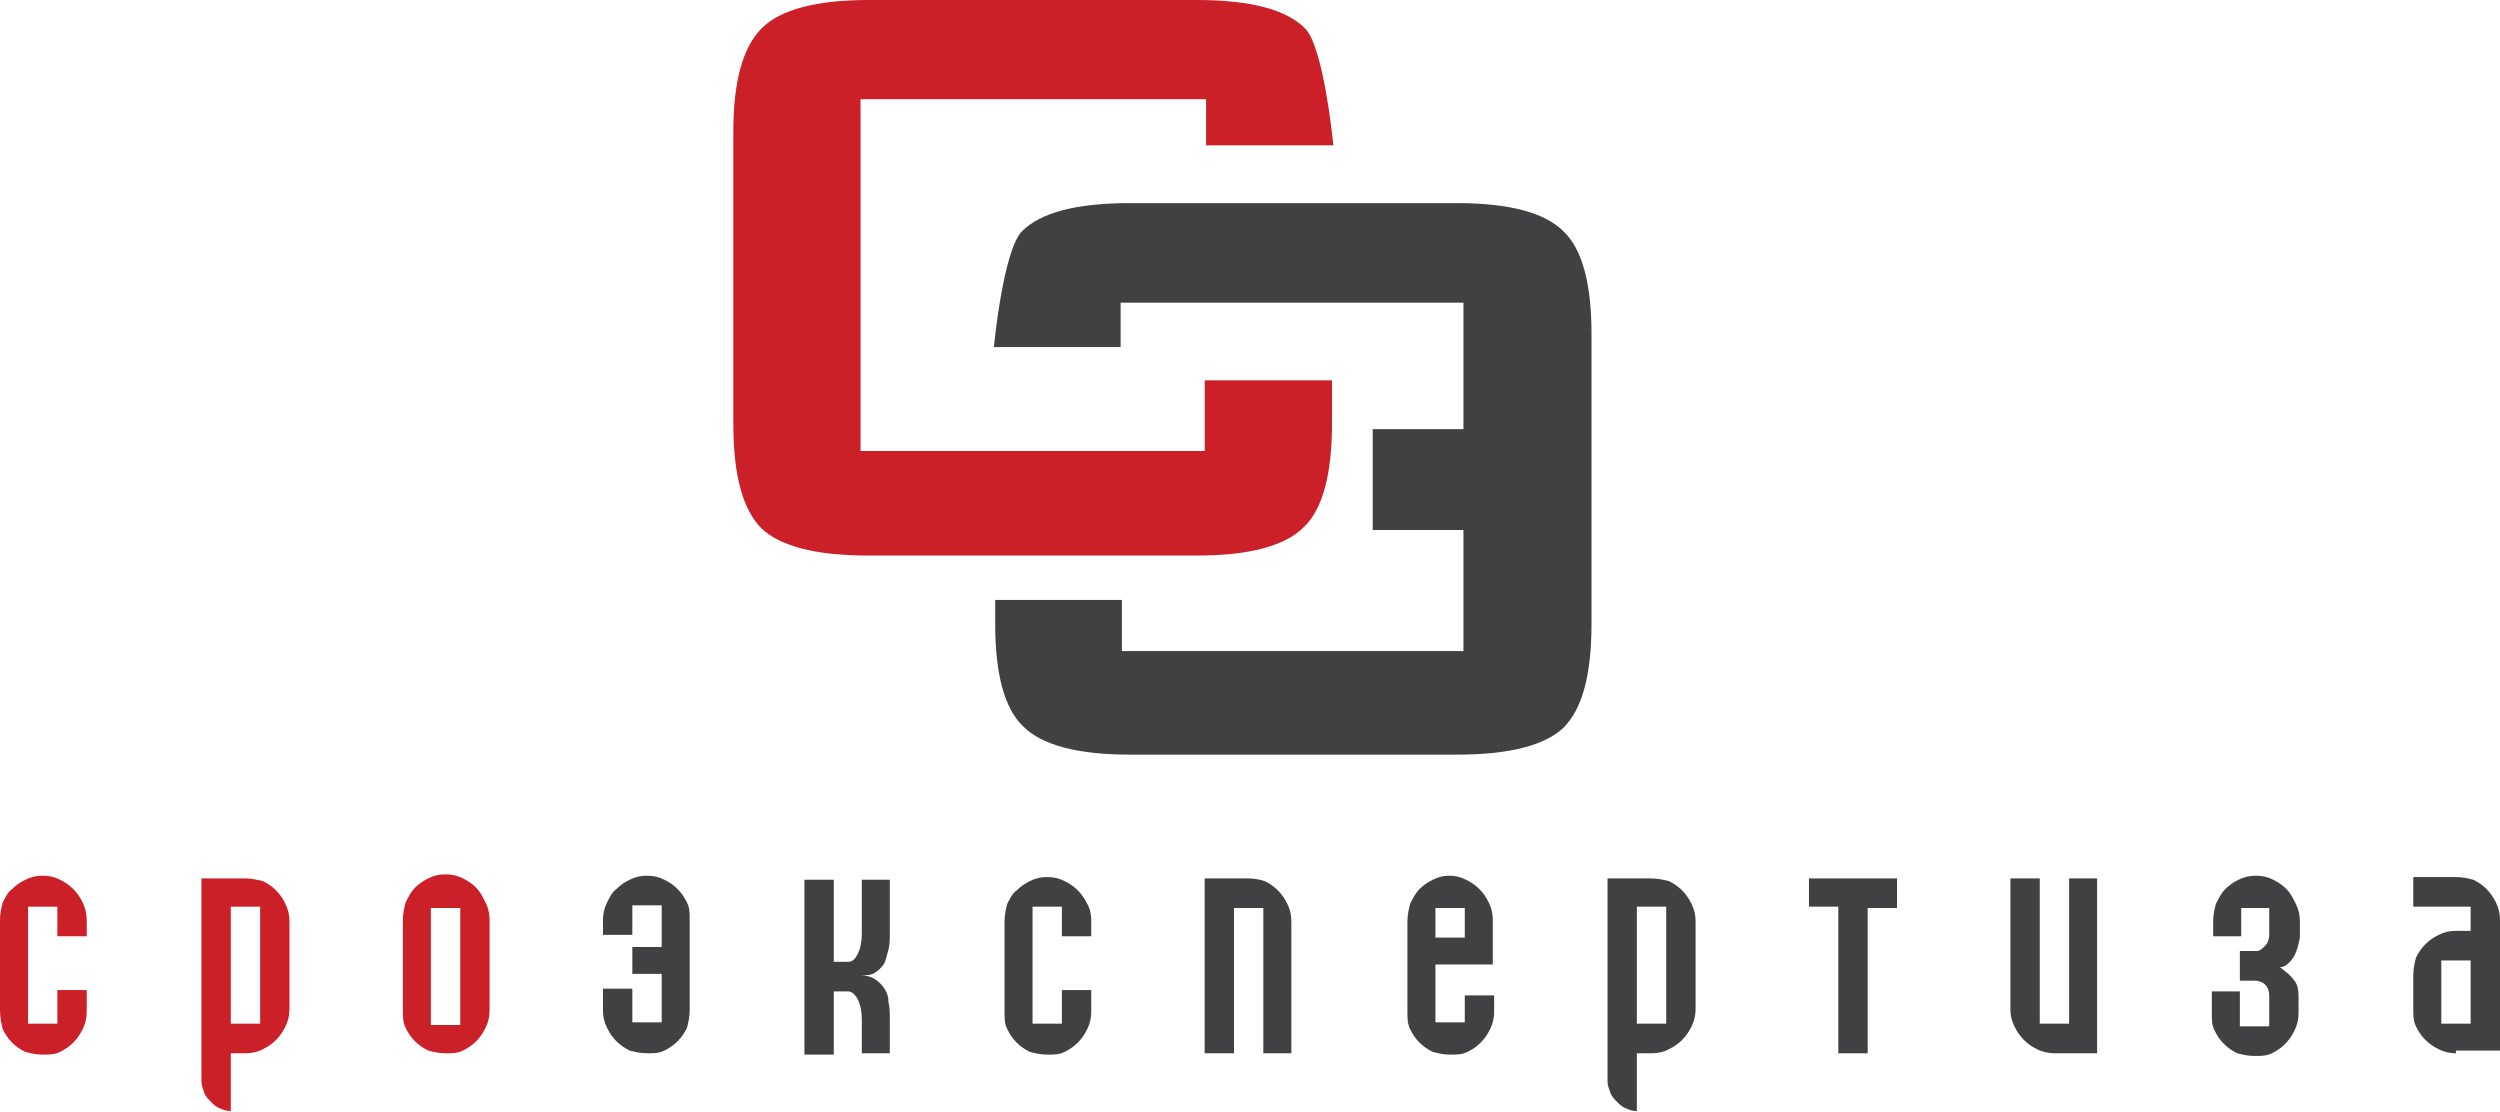
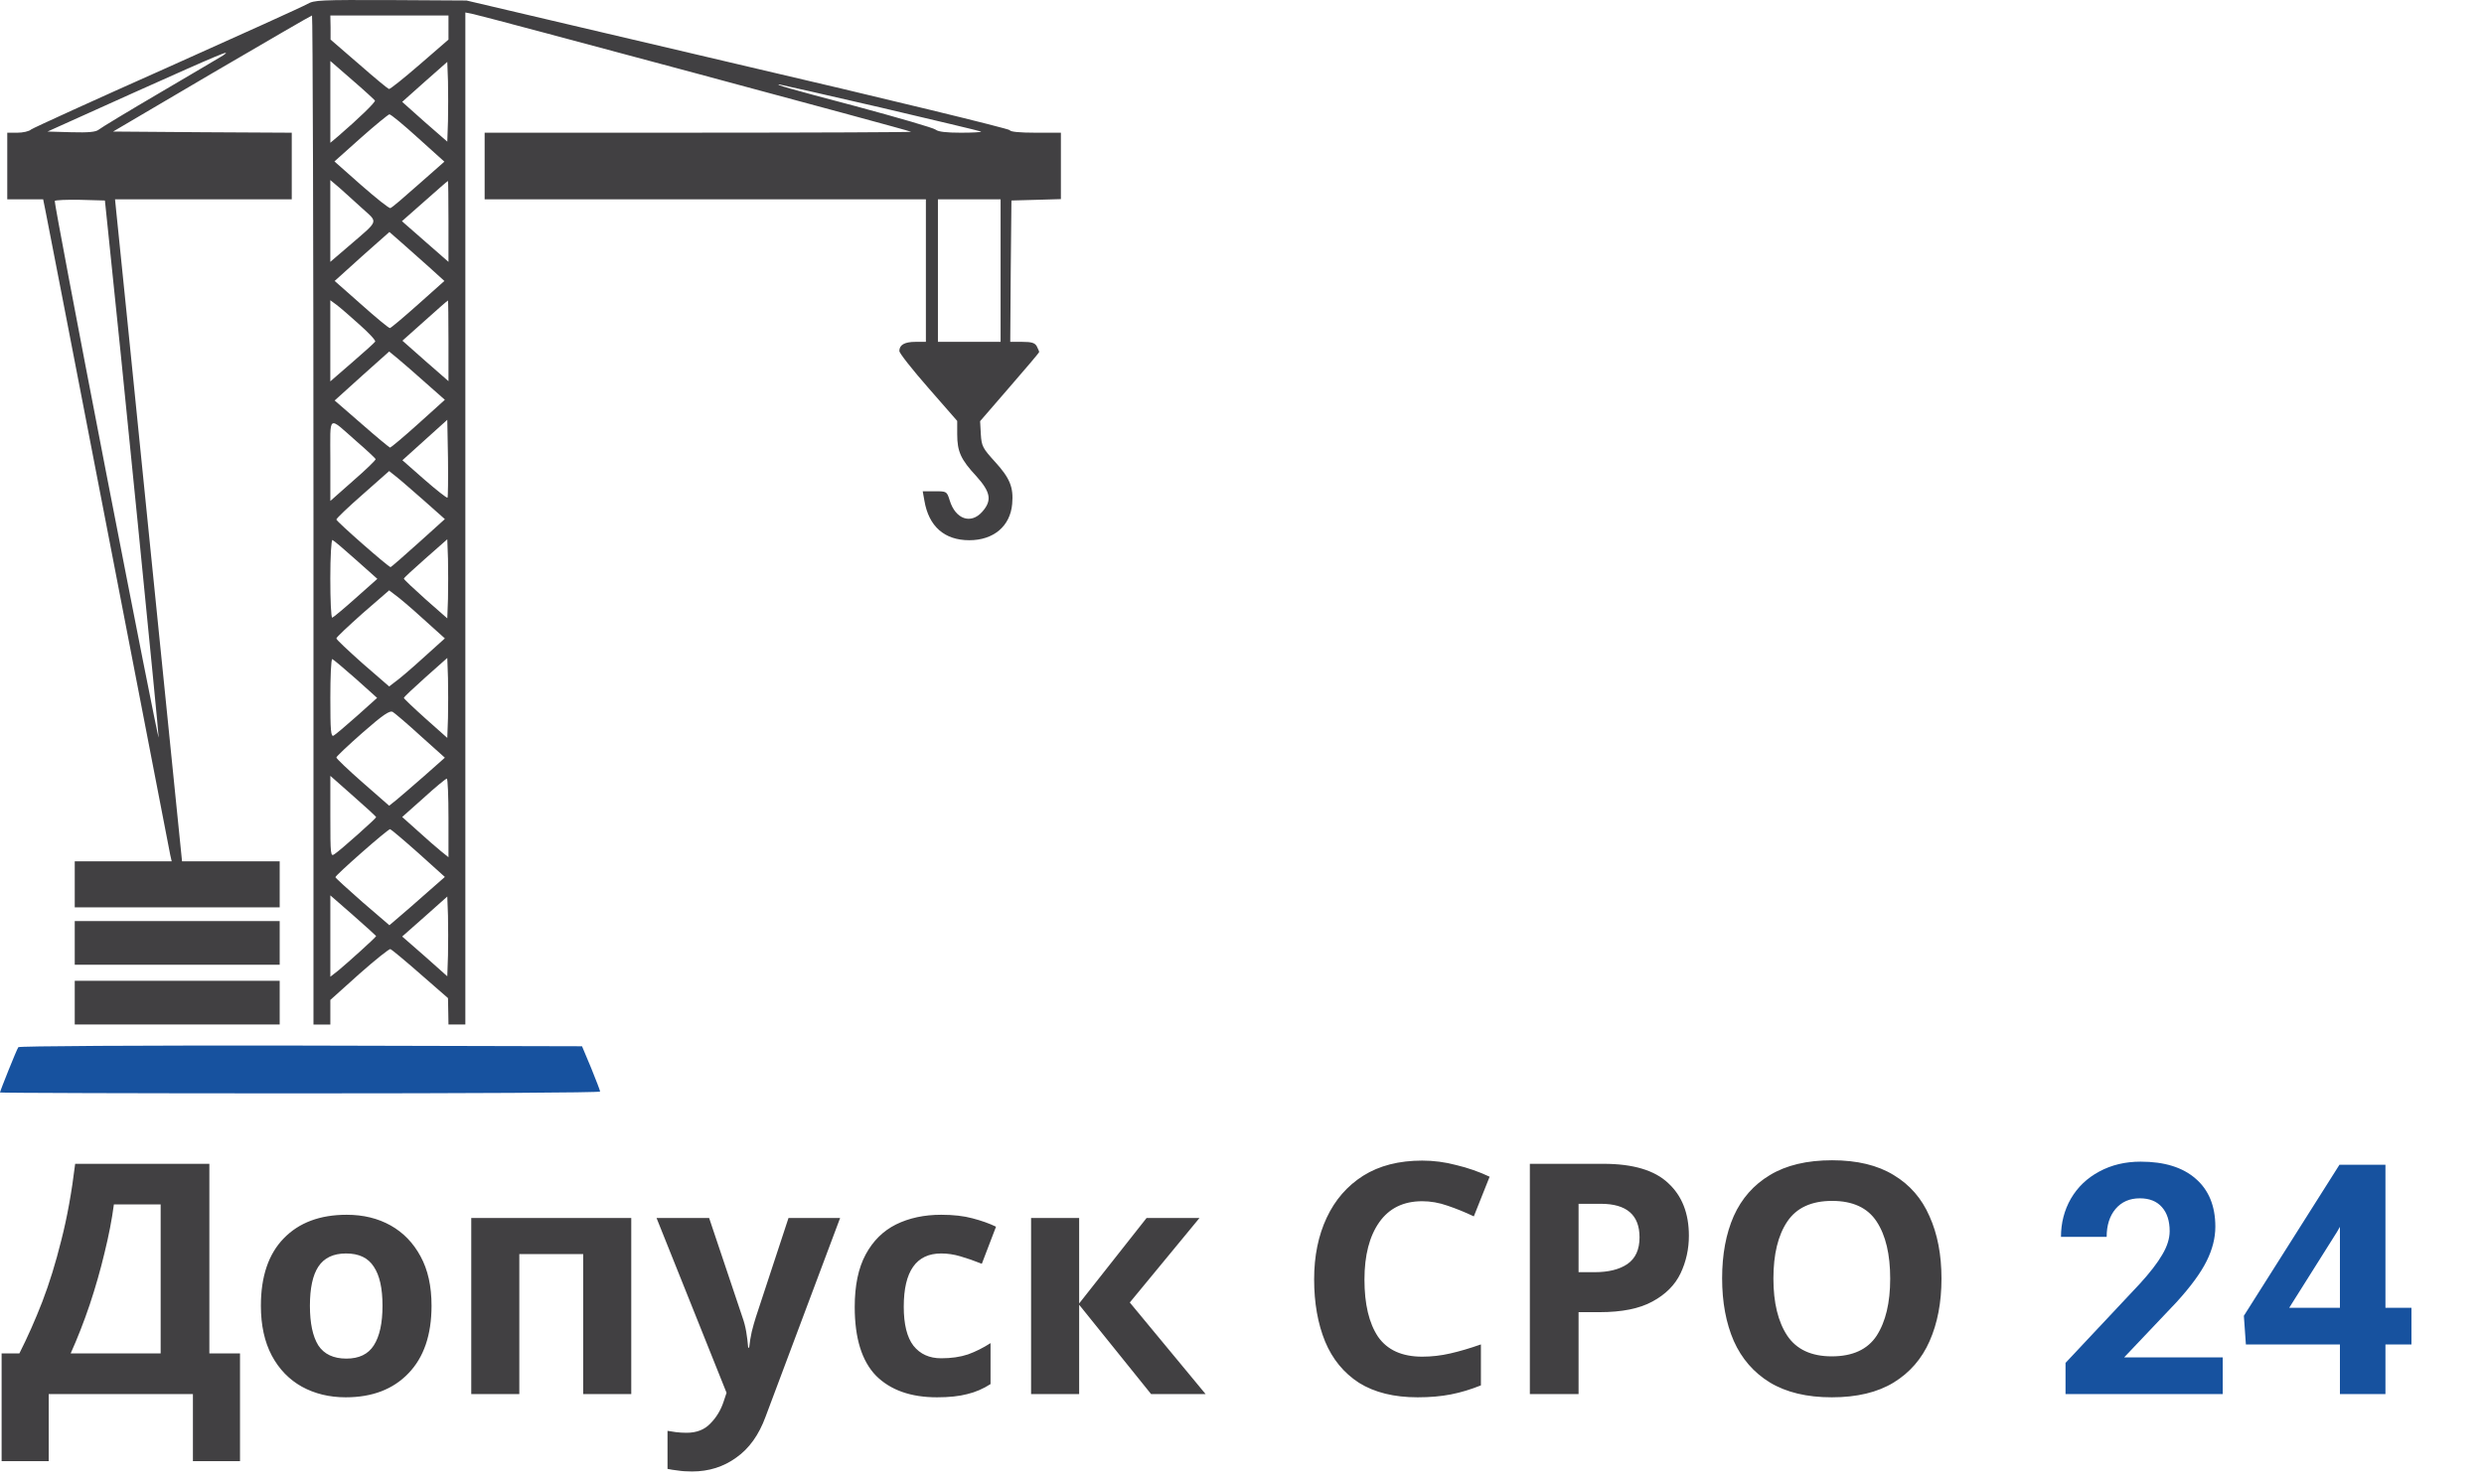
- <svg xmlns="http://www.w3.org/2000/svg" width="90" height="40" viewBox="0 0 90 40" fill="none">
-   <path d="M43.371 3.57H30.98V16.235H43.371V13.692H47.952V15.257C47.952 17.066 47.614 18.337 46.939 18.973C46.264 19.658 44.962 20 43.082 20H31.27C29.341 20 28.087 19.658 27.413 19.022C26.738 18.337 26.4 17.115 26.4 15.257V4.743C26.4 2.934 26.738 1.711 27.413 1.027C28.087 0.342 29.389 0 31.27 0H43.082C45.011 0 46.312 0.342 46.987 1.027C47.663 1.711 48 5.232 48 5.232H43.42V3.57H43.371Z" fill="#CB2027" />
-   <path d="M3.122 33.123V33.705H2.065V32.639H1.009V36.852H2.065V35.642H3.122V36.416C3.122 36.659 3.074 36.852 2.978 37.046C2.882 37.24 2.785 37.385 2.641 37.53C2.497 37.675 2.353 37.772 2.161 37.869C1.969 37.966 1.777 37.966 1.537 37.966C1.297 37.966 1.105 37.918 0.912 37.869C0.72 37.772 0.576 37.675 0.432 37.53C0.288 37.385 0.192 37.24 0.096 37.046C0.048 36.852 0 36.61 0 36.368V33.123C0 32.881 0.048 32.688 0.096 32.494C0.192 32.3 0.288 32.106 0.432 32.01C0.576 31.864 0.72 31.767 0.912 31.671C1.105 31.574 1.297 31.525 1.537 31.525C1.777 31.525 1.969 31.574 2.161 31.671C2.353 31.767 2.497 31.864 2.641 32.01C2.785 32.155 2.882 32.3 2.978 32.494C3.074 32.688 3.122 32.93 3.122 33.123Z" fill="#CB2027" />
-   <path d="M8.308 40C8.164 40 8.02 39.952 7.924 39.903C7.78 39.855 7.684 39.758 7.588 39.661C7.492 39.564 7.396 39.468 7.348 39.322C7.3 39.177 7.252 39.08 7.252 38.935V31.623H8.837C9.029 31.623 9.269 31.671 9.461 31.719C9.653 31.816 9.797 31.913 9.941 32.058C10.085 32.204 10.181 32.349 10.277 32.543C10.373 32.736 10.421 32.93 10.421 33.172V36.32C10.421 36.562 10.373 36.756 10.277 36.949C10.181 37.143 10.085 37.288 9.941 37.434C9.797 37.579 9.653 37.676 9.461 37.773C9.269 37.87 9.077 37.918 8.837 37.918H8.308V40ZM8.308 36.853H9.365V32.639H8.308V36.853Z" fill="#CB2027" />
-   <path d="M17.625 36.368C17.625 36.61 17.577 36.804 17.481 36.998C17.385 37.191 17.289 37.337 17.145 37.482C17.001 37.627 16.857 37.724 16.665 37.821C16.473 37.918 16.281 37.918 16.041 37.918C15.8 37.918 15.608 37.869 15.416 37.821C15.224 37.724 15.08 37.627 14.936 37.482C14.792 37.337 14.696 37.191 14.6 36.998C14.504 36.804 14.504 36.61 14.504 36.368V33.123C14.504 32.881 14.552 32.688 14.6 32.494C14.696 32.3 14.792 32.107 14.936 31.961C15.08 31.816 15.224 31.719 15.416 31.622C15.608 31.526 15.8 31.477 16.041 31.477C16.281 31.477 16.473 31.526 16.665 31.622C16.857 31.719 17.001 31.816 17.145 31.961C17.289 32.107 17.385 32.3 17.481 32.494C17.577 32.688 17.625 32.881 17.625 33.123V36.368ZM15.512 32.688V36.901H16.569V32.688H15.512Z" fill="#CB2027" />
-   <path d="M21.707 33.123C21.707 32.881 21.756 32.688 21.852 32.494C21.948 32.3 22.044 32.106 22.188 32.01C22.332 31.864 22.476 31.767 22.668 31.671C22.86 31.574 23.052 31.525 23.292 31.525C23.532 31.525 23.725 31.574 23.917 31.671C24.109 31.767 24.253 31.864 24.397 32.01C24.541 32.155 24.637 32.3 24.733 32.494C24.829 32.688 24.829 32.881 24.829 33.123V36.368C24.829 36.61 24.781 36.804 24.733 36.998C24.637 37.191 24.541 37.337 24.397 37.482C24.253 37.627 24.109 37.724 23.917 37.821C23.725 37.918 23.532 37.918 23.292 37.918C23.052 37.918 22.86 37.869 22.668 37.821C22.476 37.724 22.332 37.627 22.188 37.482C22.044 37.337 21.948 37.191 21.852 36.998C21.756 36.804 21.707 36.61 21.707 36.368V35.593H22.764V36.804H23.821V35.06H22.764V34.092H23.821V32.591H22.764V33.656H21.707V33.123Z" fill="#414042" />
-   <path d="M32.033 31.623V33.56C32.033 33.802 32.033 33.995 31.985 34.189C31.937 34.383 31.889 34.528 31.841 34.673C31.745 34.819 31.649 34.916 31.505 35.012C31.361 35.109 31.217 35.109 30.977 35.109C31.169 35.109 31.361 35.158 31.505 35.255C31.649 35.351 31.745 35.448 31.841 35.593C31.937 35.739 31.985 35.884 31.985 36.078C32.033 36.272 32.033 36.465 32.033 36.707V37.918H31.025V36.707C31.025 36.417 30.977 36.175 30.881 35.981C30.784 35.787 30.64 35.69 30.544 35.69H30.016V37.966H28.959V31.671H30.016V34.625H30.544C30.688 34.625 30.784 34.528 30.881 34.334C30.977 34.141 31.025 33.899 31.025 33.608V31.671H32.033V31.623Z" fill="#414042" />
-   <path d="M39.285 33.123V33.705H38.228V32.639H37.172V36.852H38.228V35.642H39.285V36.416C39.285 36.658 39.237 36.852 39.141 37.046C39.045 37.24 38.949 37.385 38.805 37.53C38.661 37.675 38.517 37.772 38.325 37.869C38.132 37.966 37.94 37.966 37.7 37.966C37.46 37.966 37.268 37.918 37.076 37.869C36.884 37.772 36.74 37.675 36.596 37.53C36.452 37.385 36.355 37.24 36.259 37.046C36.163 36.852 36.163 36.658 36.163 36.416V33.172C36.163 32.93 36.211 32.736 36.259 32.542C36.355 32.349 36.452 32.155 36.596 32.058C36.74 31.913 36.884 31.816 37.076 31.719C37.268 31.622 37.46 31.574 37.7 31.574C37.94 31.574 38.132 31.622 38.325 31.719C38.517 31.816 38.661 31.913 38.805 32.058C38.949 32.203 39.045 32.349 39.141 32.542C39.237 32.688 39.285 32.93 39.285 33.123Z" fill="#414042" />
-   <path d="M44.952 31.623C45.144 31.623 45.384 31.671 45.528 31.719C45.72 31.816 45.864 31.913 46.009 32.058C46.153 32.204 46.249 32.349 46.345 32.543C46.441 32.736 46.489 32.93 46.489 33.172V37.918H45.48V32.688H44.424V37.918H43.367V31.623H44.952Z" fill="#414042" />
-   <path d="M52.156 31.525C52.396 31.525 52.588 31.574 52.78 31.671C52.972 31.767 53.116 31.864 53.26 32.01C53.404 32.155 53.501 32.3 53.597 32.494C53.693 32.688 53.741 32.881 53.741 33.123V34.721H51.675V36.804H52.732V35.835H53.789V36.416C53.789 36.659 53.741 36.852 53.645 37.046C53.548 37.24 53.453 37.385 53.308 37.53C53.164 37.675 53.02 37.772 52.828 37.869C52.636 37.966 52.444 37.966 52.204 37.966C51.964 37.966 51.772 37.918 51.58 37.869C51.387 37.772 51.243 37.675 51.099 37.53C50.955 37.385 50.859 37.24 50.763 37.046C50.667 36.852 50.667 36.659 50.667 36.416V33.172C50.667 32.93 50.715 32.736 50.763 32.542C50.859 32.349 50.955 32.155 51.099 32.01C51.243 31.864 51.387 31.767 51.58 31.671C51.772 31.574 51.964 31.525 52.156 31.525ZM51.675 32.688V33.753H52.732V32.688H51.675Z" fill="#414042" />
-   <path d="M58.927 40C58.783 40 58.639 39.952 58.543 39.903C58.399 39.855 58.303 39.758 58.207 39.661C58.111 39.564 58.015 39.468 57.967 39.322C57.919 39.177 57.871 39.08 57.871 38.935V31.623H59.456C59.648 31.623 59.888 31.671 60.08 31.719C60.272 31.816 60.416 31.913 60.56 32.058C60.704 32.204 60.8 32.349 60.897 32.543C60.992 32.736 61.041 32.93 61.041 33.172V36.32C61.041 36.562 60.992 36.756 60.897 36.949C60.8 37.143 60.704 37.288 60.56 37.434C60.416 37.579 60.272 37.676 60.08 37.773C59.888 37.87 59.696 37.918 59.456 37.918H58.927V40ZM58.927 36.853H59.984V32.639H58.927V36.853Z" fill="#414042" />
-   <path d="M66.179 37.918V32.639H65.123V31.623H68.293V32.688H67.236V37.918H66.179Z" fill="#414042" />
-   <path d="M75.544 37.918H73.96C73.767 37.918 73.527 37.87 73.335 37.773C73.143 37.676 72.999 37.579 72.855 37.434C72.711 37.288 72.615 37.143 72.519 36.949C72.423 36.756 72.375 36.562 72.375 36.368V31.623H73.431V36.853H74.488V31.623H75.496V37.918H75.544Z" fill="#414042" />
-   <path d="M80.683 32.688V33.705H79.674V33.172C79.674 32.93 79.722 32.736 79.77 32.542C79.867 32.349 79.963 32.155 80.107 32.01C80.251 31.864 80.395 31.767 80.587 31.671C80.779 31.574 80.971 31.525 81.211 31.525C81.451 31.525 81.644 31.574 81.836 31.671C82.028 31.767 82.172 31.864 82.316 32.01C82.46 32.155 82.556 32.349 82.652 32.542C82.748 32.736 82.796 32.93 82.796 33.172V33.753C82.748 33.995 82.7 34.237 82.556 34.479C82.412 34.673 82.268 34.818 82.076 34.818C82.268 34.964 82.46 35.109 82.556 35.254C82.7 35.4 82.748 35.593 82.748 35.884V36.465C82.748 36.707 82.7 36.901 82.604 37.094C82.508 37.288 82.412 37.433 82.268 37.579C82.124 37.724 81.98 37.821 81.788 37.918C81.596 38.014 81.403 38.014 81.163 38.014C80.923 38.014 80.731 37.966 80.539 37.918C80.347 37.821 80.203 37.724 80.059 37.579C79.915 37.433 79.819 37.288 79.722 37.094C79.626 36.901 79.626 36.707 79.626 36.465V35.69H80.635V36.949H81.692V35.835C81.692 35.69 81.644 35.545 81.547 35.448C81.451 35.351 81.307 35.303 81.163 35.303H80.635V34.237H81.259C81.355 34.237 81.451 34.14 81.547 34.044C81.644 33.947 81.692 33.801 81.692 33.656V32.688H80.683Z" fill="#414042" />
-   <path d="M88.415 37.918C88.175 37.918 87.983 37.869 87.791 37.772C87.599 37.675 87.455 37.579 87.311 37.433C87.166 37.288 87.07 37.143 86.974 36.949C86.878 36.755 86.878 36.562 86.878 36.319V35.109C86.878 34.867 86.926 34.673 86.974 34.479C87.07 34.286 87.166 34.14 87.311 33.995C87.455 33.85 87.599 33.753 87.791 33.656C87.983 33.559 88.175 33.511 88.415 33.511H88.943V32.639H86.878V31.574H88.415C88.655 31.574 88.847 31.622 89.04 31.671C89.232 31.767 89.376 31.864 89.52 32.01C89.664 32.155 89.76 32.3 89.856 32.494C89.952 32.688 90 32.881 90 33.123V37.821H88.415V37.918ZM88.943 36.852V34.576H87.887V36.852H88.943Z" fill="#414042" />
-   <path d="M56.286 8.329C55.614 7.651 54.317 7.312 52.444 7.312H40.678C38.757 7.312 37.46 7.651 36.788 8.329C36.115 9.007 35.779 12.494 35.779 12.494H40.342V10.896H52.684V15.448H49.418V19.08H52.684V23.438H40.389V21.598H35.827V22.47C35.827 24.262 36.163 25.521 36.836 26.15C37.508 26.828 38.805 27.167 40.678 27.167H52.444C54.365 27.167 55.614 26.828 56.286 26.199C56.958 25.521 57.294 24.31 57.294 22.47V12.01C57.294 10.218 56.958 8.959 56.286 8.329Z" fill="#414042" />
+ <svg xmlns="http://www.w3.org/2000/svg" width="77" height="46" viewBox="0 0 77 46" fill="none">
+   <path d="M2.317 29.237V29.914H5.494H8.67V29.237V28.56H5.494H2.317V29.237Z" fill="#414042" />
+   <path d="M2.317 31.09V31.767H5.494H8.67V31.09V30.412H5.494H2.317V31.09Z" fill="#414042" />
+   <path d="M0.568 32.471C0.516 32.542 0 33.832 0 33.875C0 33.889 4.185 33.903 9.305 33.903C14.425 33.903 18.61 33.882 18.603 33.846C18.603 33.818 18.476 33.49 18.326 33.119L18.042 32.442L9.328 32.421C4.268 32.414 0.591 32.435 0.568 32.471Z" fill="#17529F" />
+   <path d="M9.53 0.123C9.41 0.195 7.459 1.078 5.195 2.091C2.938 3.096 1.032 3.965 0.964 4.015C0.904 4.072 0.71 4.115 0.538 4.115H0.225V5.148V6.181H0.778H1.338L1.413 6.552C1.458 6.759 2.332 11.292 3.364 16.623C4.395 21.954 5.255 26.402 5.277 26.509L5.322 26.708H3.82H2.317V27.421V28.134H5.494H8.67V27.421V26.708H7.153H5.643L4.642 16.815C4.096 11.377 3.625 6.759 3.603 6.552L3.566 6.181H6.309H9.044V5.148V4.115L6.279 4.1L3.506 4.079L6.57 2.276C8.252 1.292 9.649 0.48 9.672 0.48C9.694 0.48 9.717 7.521 9.717 16.124V31.769H9.979H10.24V31.384V31.006L11.137 30.2C11.63 29.765 12.064 29.416 12.101 29.43C12.138 29.438 12.557 29.787 13.028 30.2L13.887 30.949L13.895 31.355L13.902 31.768H14.164H14.425V16.081V0.387L14.672 0.437C15.001 0.501 28.208 4.05 28.245 4.086C28.26 4.1 25.293 4.114 21.653 4.114H15.023V5.148V6.181H21.862H28.701V8.391V10.6H28.379C28.043 10.6 27.878 10.693 27.878 10.885C27.878 10.949 28.282 11.463 28.775 12.025L29.672 13.052V13.465C29.672 14 29.784 14.249 30.262 14.762C30.711 15.261 30.756 15.518 30.449 15.867C30.098 16.266 29.619 16.102 29.44 15.518C29.351 15.233 29.343 15.233 28.977 15.233H28.603L28.655 15.525C28.79 16.323 29.276 16.751 30.046 16.751C30.8 16.751 31.316 16.316 31.376 15.625C31.421 15.112 31.309 14.827 30.838 14.313C30.464 13.9 30.427 13.836 30.404 13.466L30.382 13.059L31.294 12.004C31.802 11.42 32.213 10.935 32.213 10.914C32.213 10.892 32.175 10.814 32.138 10.736C32.078 10.629 31.974 10.6 31.69 10.6H31.316L31.331 8.405L31.353 6.217L32.123 6.196L32.886 6.174V5.148V4.115H32.108C31.6 4.115 31.316 4.086 31.301 4.036C31.286 3.993 27.489 3.067 22.87 1.991L14.462 0.016L12.107 0.002C9.926 -0.005 9.739 0.002 9.53 0.123ZM13.902 0.85V1.228L13.013 1.998C12.519 2.425 12.093 2.768 12.056 2.76C12.026 2.753 11.6 2.404 11.122 1.984L10.247 1.228V0.85L10.24 0.48H12.071H13.902V0.85ZM6.914 1.72C6.831 1.769 5.957 2.29 4.971 2.867C3.984 3.445 3.125 3.965 3.057 4.022C2.967 4.093 2.751 4.115 2.205 4.1L1.473 4.079L4.193 2.853C6.802 1.684 7.235 1.499 6.914 1.72ZM11.622 3.117C11.652 3.16 11.122 3.673 10.486 4.221L10.24 4.428V3.159V1.891L10.912 2.475C11.286 2.796 11.6 3.088 11.622 3.117ZM13.887 3.751L13.865 4.392L13.162 3.779L12.467 3.159L13.162 2.539L13.865 1.919L13.887 2.518C13.894 2.846 13.894 3.395 13.887 3.751ZM27.288 3.331C28.985 3.73 30.39 4.065 30.412 4.079C30.427 4.1 30.151 4.115 29.785 4.115C29.343 4.115 29.082 4.086 29.007 4.022C28.94 3.965 27.826 3.644 26.533 3.295C24.425 2.739 24.014 2.618 24.156 2.618C24.179 2.618 25.591 2.939 27.288 3.331ZM12.96 4.279L13.775 5.013L12.975 5.718C12.534 6.11 12.145 6.445 12.101 6.452C12.063 6.467 11.66 6.146 11.204 5.747L10.367 5.006L11.181 4.279C11.63 3.88 12.033 3.552 12.07 3.545C12.116 3.544 12.512 3.872 12.96 4.279ZM11.226 6.459C11.727 6.915 11.764 6.808 10.822 7.621L10.239 8.12V6.851V5.583L10.524 5.825C10.673 5.96 10.994 6.245 11.226 6.459ZM13.902 6.865V8.12L13.184 7.493L12.459 6.859L13.162 6.239C13.55 5.896 13.872 5.611 13.887 5.611C13.894 5.611 13.902 6.174 13.902 6.865ZM3.341 7.072C3.7 10.444 4.933 22.817 4.918 22.867C4.903 22.902 4.171 19.189 3.282 14.613C2.392 10.03 1.682 6.26 1.697 6.231C1.719 6.203 2.071 6.188 2.489 6.196L3.252 6.217L3.341 7.072ZM31.017 8.391V10.6H30.046H29.074V8.391V6.181H30.046H31.017V8.391ZM13.296 8.277L13.775 8.712L12.96 9.439C12.512 9.838 12.116 10.173 12.086 10.173C12.048 10.173 11.652 9.845 11.197 9.439L10.374 8.712L11.219 7.949L12.071 7.194L12.445 7.521C12.646 7.7 13.035 8.042 13.296 8.277ZM11.144 10.066C11.435 10.323 11.652 10.557 11.63 10.593C11.607 10.629 11.286 10.921 10.912 11.242L10.239 11.826V10.565V9.31L10.434 9.453C10.539 9.531 10.86 9.809 11.144 10.066ZM13.902 10.572V11.819L13.184 11.192L12.474 10.564L13.169 9.944C13.551 9.602 13.872 9.317 13.887 9.317C13.894 9.318 13.902 9.88 13.902 10.572ZM13.192 11.869L13.79 12.397L12.968 13.138C12.519 13.544 12.123 13.872 12.093 13.879C12.071 13.879 11.675 13.551 11.211 13.145L10.374 12.418L11.219 11.655L12.064 10.9L12.333 11.121C12.474 11.235 12.863 11.577 13.192 11.869ZM11.062 13.694C11.368 13.957 11.63 14.207 11.645 14.235C11.652 14.264 11.346 14.563 10.95 14.905L10.24 15.533V14.271C10.24 12.817 10.143 12.888 11.062 13.694ZM13.872 15.433C13.85 15.447 13.528 15.197 13.155 14.87L12.474 14.271L13.169 13.644L13.865 13.017L13.887 14.207C13.894 14.863 13.887 15.411 13.872 15.433ZM13.147 15.525L13.79 16.096L12.968 16.837C12.519 17.243 12.131 17.578 12.108 17.585C12.041 17.585 10.427 16.167 10.427 16.11C10.427 16.074 10.793 15.725 11.249 15.326L12.063 14.606L12.287 14.784C12.415 14.884 12.796 15.219 13.147 15.525ZM11.032 17.357L11.697 17.949L11.024 18.547C10.658 18.875 10.329 19.146 10.299 19.153C10.262 19.153 10.239 18.605 10.239 17.934C10.239 17.264 10.269 16.73 10.306 16.744C10.337 16.751 10.666 17.029 11.032 17.357ZM13.887 18.562L13.865 19.174L13.192 18.583C12.826 18.255 12.519 17.97 12.519 17.941C12.519 17.92 12.826 17.635 13.192 17.314L13.865 16.722L13.887 17.328C13.894 17.671 13.894 18.219 13.887 18.562ZM13.117 19.189L13.79 19.795L13.117 20.401C12.751 20.735 12.355 21.071 12.25 21.142L12.063 21.285L11.241 20.572C10.793 20.172 10.427 19.831 10.427 19.795C10.427 19.759 10.793 19.417 11.241 19.018L12.063 18.305L12.25 18.448C12.355 18.519 12.751 18.854 13.117 19.189ZM11.024 21.042L11.69 21.64L11.069 22.197C10.725 22.503 10.396 22.781 10.344 22.809C10.255 22.859 10.24 22.652 10.24 21.647C10.24 20.985 10.262 20.436 10.3 20.436C10.329 20.443 10.651 20.714 11.024 21.042ZM13.887 22.261L13.865 22.881L13.192 22.282C12.826 21.954 12.519 21.662 12.519 21.641C12.519 21.613 12.826 21.327 13.192 20.999L13.865 20.401L13.887 21.028C13.894 21.37 13.894 21.926 13.887 22.261ZM13.043 22.824L13.79 23.494L13.147 24.064C12.796 24.371 12.407 24.706 12.287 24.805L12.063 24.983L11.249 24.271C10.793 23.871 10.427 23.522 10.427 23.487C10.427 23.458 10.793 23.109 11.241 22.717C11.884 22.154 12.078 22.026 12.175 22.075C12.243 22.118 12.631 22.446 13.043 22.824ZM11.66 25.34C11.66 25.375 10.561 26.359 10.374 26.48C10.247 26.573 10.24 26.523 10.24 25.318V24.057L10.95 24.684C11.338 25.026 11.66 25.318 11.66 25.34ZM13.902 25.361V26.58L13.663 26.388C13.528 26.281 13.207 25.996 12.946 25.761L12.467 25.333L13.132 24.741C13.491 24.413 13.812 24.15 13.85 24.143C13.88 24.142 13.902 24.691 13.902 25.361ZM12.968 26.451L13.79 27.192L13.229 27.684C12.923 27.955 12.534 28.297 12.37 28.433L12.071 28.689L11.234 27.97C10.778 27.57 10.397 27.221 10.397 27.2C10.389 27.143 12.019 25.71 12.093 25.71C12.123 25.718 12.512 26.045 12.968 26.451ZM11.66 29.024C11.66 29.06 10.763 29.866 10.486 30.094L10.24 30.286V29.024V27.763L10.95 28.383C11.338 28.725 11.66 29.017 11.66 29.024ZM13.887 29.623L13.865 30.272L13.169 29.652L12.467 29.039L13.169 28.419L13.865 27.799L13.887 28.39C13.894 28.718 13.894 29.274 13.887 29.623Z" fill="#414042" />
+   <path d="M6.49 36.087V41.967H7.44V45.307H5.98V43.227H1.51V45.307H0.05V41.967H0.6C0.853 41.467 1.09 40.933 1.31 40.367C1.53 39.793 1.727 39.157 1.9 38.457C2.08 37.757 2.223 36.967 2.33 36.087H6.49ZM4.98 37.347H3.53C3.47 37.807 3.373 38.307 3.24 38.847C3.113 39.38 2.96 39.917 2.78 40.457C2.6 40.99 2.403 41.493 2.19 41.967H4.98V37.347ZM13.377 40.487C13.377 41.393 13.137 42.093 12.657 42.587C12.183 43.08 11.537 43.327 10.717 43.327C10.21 43.327 9.757 43.217 9.357 42.997C8.963 42.777 8.653 42.457 8.427 42.037C8.2 41.61 8.087 41.093 8.087 40.487C8.087 39.58 8.323 38.883 8.797 38.397C9.27 37.91 9.92 37.667 10.747 37.667C11.26 37.667 11.713 37.777 12.107 37.997C12.5 38.217 12.81 38.537 13.037 38.957C13.263 39.37 13.377 39.88 13.377 40.487ZM9.607 40.487C9.607 41.027 9.693 41.437 9.867 41.717C10.047 41.99 10.337 42.127 10.737 42.127C11.13 42.127 11.413 41.99 11.587 41.717C11.767 41.437 11.857 41.027 11.857 40.487C11.857 39.947 11.767 39.543 11.587 39.277C11.413 39.003 11.127 38.867 10.727 38.867C10.333 38.867 10.047 39.003 9.867 39.277C9.693 39.543 9.607 39.947 9.607 40.487ZM19.568 37.767V43.227H18.078V38.887H16.098V43.227H14.608V37.767H19.568ZM20.352 37.767H21.982L23.012 40.837C23.065 40.983 23.105 41.137 23.132 41.297C23.158 41.45 23.178 41.613 23.192 41.787H23.222C23.242 41.613 23.268 41.45 23.302 41.297C23.342 41.137 23.385 40.983 23.432 40.837L24.442 37.767H26.042L23.732 43.927C23.525 44.493 23.222 44.917 22.822 45.197C22.428 45.483 21.972 45.627 21.452 45.627C21.285 45.627 21.138 45.617 21.012 45.597C20.892 45.583 20.785 45.567 20.692 45.547V44.367C20.765 44.38 20.852 44.393 20.952 44.407C21.058 44.42 21.168 44.427 21.282 44.427C21.595 44.427 21.842 44.33 22.022 44.137C22.208 43.95 22.345 43.723 22.432 43.457L22.522 43.187L20.352 37.767ZM29.045 43.327C28.232 43.327 27.602 43.103 27.155 42.657C26.715 42.203 26.495 41.493 26.495 40.527C26.495 39.86 26.608 39.317 26.835 38.897C27.062 38.477 27.375 38.167 27.775 37.967C28.182 37.767 28.648 37.667 29.175 37.667C29.548 37.667 29.872 37.703 30.145 37.777C30.425 37.85 30.668 37.937 30.875 38.037L30.435 39.187C30.202 39.093 29.982 39.017 29.775 38.957C29.575 38.897 29.375 38.867 29.175 38.867C28.402 38.867 28.015 39.417 28.015 40.517C28.015 41.063 28.115 41.467 28.315 41.727C28.522 41.987 28.808 42.117 29.175 42.117C29.488 42.117 29.765 42.077 30.005 41.997C30.245 41.91 30.478 41.793 30.705 41.647V42.917C30.478 43.063 30.238 43.167 29.985 43.227C29.738 43.293 29.425 43.327 29.045 43.327ZM35.542 37.767H37.182L35.022 40.387L37.372 43.227H35.682L33.452 40.457V43.227H31.962V37.767H33.452V40.417L35.542 37.767ZM44.086 37.247C43.506 37.247 43.063 37.463 42.756 37.897C42.45 38.33 42.296 38.923 42.296 39.677C42.296 40.437 42.436 41.027 42.716 41.447C43.003 41.86 43.46 42.067 44.086 42.067C44.38 42.067 44.67 42.033 44.956 41.967C45.25 41.9 45.566 41.807 45.906 41.687V42.957C45.593 43.083 45.283 43.177 44.976 43.237C44.67 43.297 44.326 43.327 43.946 43.327C43.213 43.327 42.606 43.177 42.126 42.877C41.653 42.57 41.303 42.143 41.076 41.597C40.85 41.043 40.736 40.4 40.736 39.667C40.736 38.947 40.866 38.31 41.126 37.757C41.386 37.203 41.763 36.77 42.256 36.457C42.756 36.143 43.366 35.987 44.086 35.987C44.44 35.987 44.793 36.033 45.146 36.127C45.506 36.213 45.85 36.333 46.176 36.487L45.686 37.717C45.42 37.59 45.15 37.48 44.876 37.387C44.61 37.293 44.346 37.247 44.086 37.247ZM49.703 36.087C50.623 36.087 51.293 36.287 51.713 36.687C52.14 37.08 52.353 37.623 52.353 38.317C52.353 38.73 52.267 39.12 52.093 39.487C51.92 39.847 51.63 40.137 51.223 40.357C50.823 40.577 50.277 40.687 49.583 40.687H48.933V43.227H47.423V36.087H49.703ZM49.623 37.327H48.933V39.447H49.433C49.86 39.447 50.197 39.363 50.443 39.197C50.697 39.023 50.823 38.747 50.823 38.367C50.823 37.673 50.423 37.327 49.623 37.327ZM60.183 39.647C60.183 40.387 60.059 41.033 59.813 41.587C59.573 42.133 59.203 42.56 58.703 42.867C58.203 43.173 57.563 43.327 56.783 43.327C56.009 43.327 55.369 43.173 54.863 42.867C54.363 42.56 53.989 42.13 53.743 41.577C53.503 41.023 53.383 40.377 53.383 39.637C53.383 38.897 53.503 38.253 53.743 37.707C53.989 37.16 54.363 36.737 54.863 36.437C55.369 36.13 56.013 35.977 56.793 35.977C57.566 35.977 58.203 36.13 58.703 36.437C59.203 36.737 59.573 37.163 59.813 37.717C60.059 38.263 60.183 38.907 60.183 39.647ZM54.973 39.647C54.973 40.393 55.116 40.983 55.403 41.417C55.689 41.843 56.149 42.057 56.783 42.057C57.429 42.057 57.893 41.843 58.173 41.417C58.453 40.983 58.593 40.393 58.593 39.647C58.593 38.893 58.453 38.303 58.173 37.877C57.893 37.45 57.433 37.237 56.793 37.237C56.153 37.237 55.689 37.45 55.403 37.877C55.116 38.303 54.973 38.893 54.973 39.647Z" fill="#414042" />
+   <path d="M68.901 43.227H64.028V42.26L66.328 39.809C66.644 39.464 66.877 39.162 67.026 38.905C67.179 38.648 67.256 38.404 67.256 38.173C67.256 37.857 67.176 37.61 67.017 37.431C66.857 37.248 66.629 37.157 66.333 37.157C66.014 37.157 65.762 37.268 65.576 37.489C65.394 37.707 65.303 37.995 65.303 38.353H63.887C63.887 37.921 63.989 37.525 64.194 37.167C64.403 36.809 64.696 36.529 65.073 36.327C65.451 36.122 65.879 36.02 66.357 36.02C67.09 36.02 67.658 36.195 68.061 36.547C68.468 36.898 68.672 37.395 68.672 38.036C68.672 38.388 68.581 38.746 68.398 39.11C68.216 39.475 67.904 39.9 67.461 40.385L65.845 42.089H68.901V43.227ZM73.945 40.551H74.751V41.688H73.945V43.227H72.534V41.688H69.619L69.556 40.8L72.519 36.117H73.945V40.551ZM70.962 40.551H72.534V38.041L72.441 38.202L70.962 40.551Z" fill="#17529F" />
</svg>
